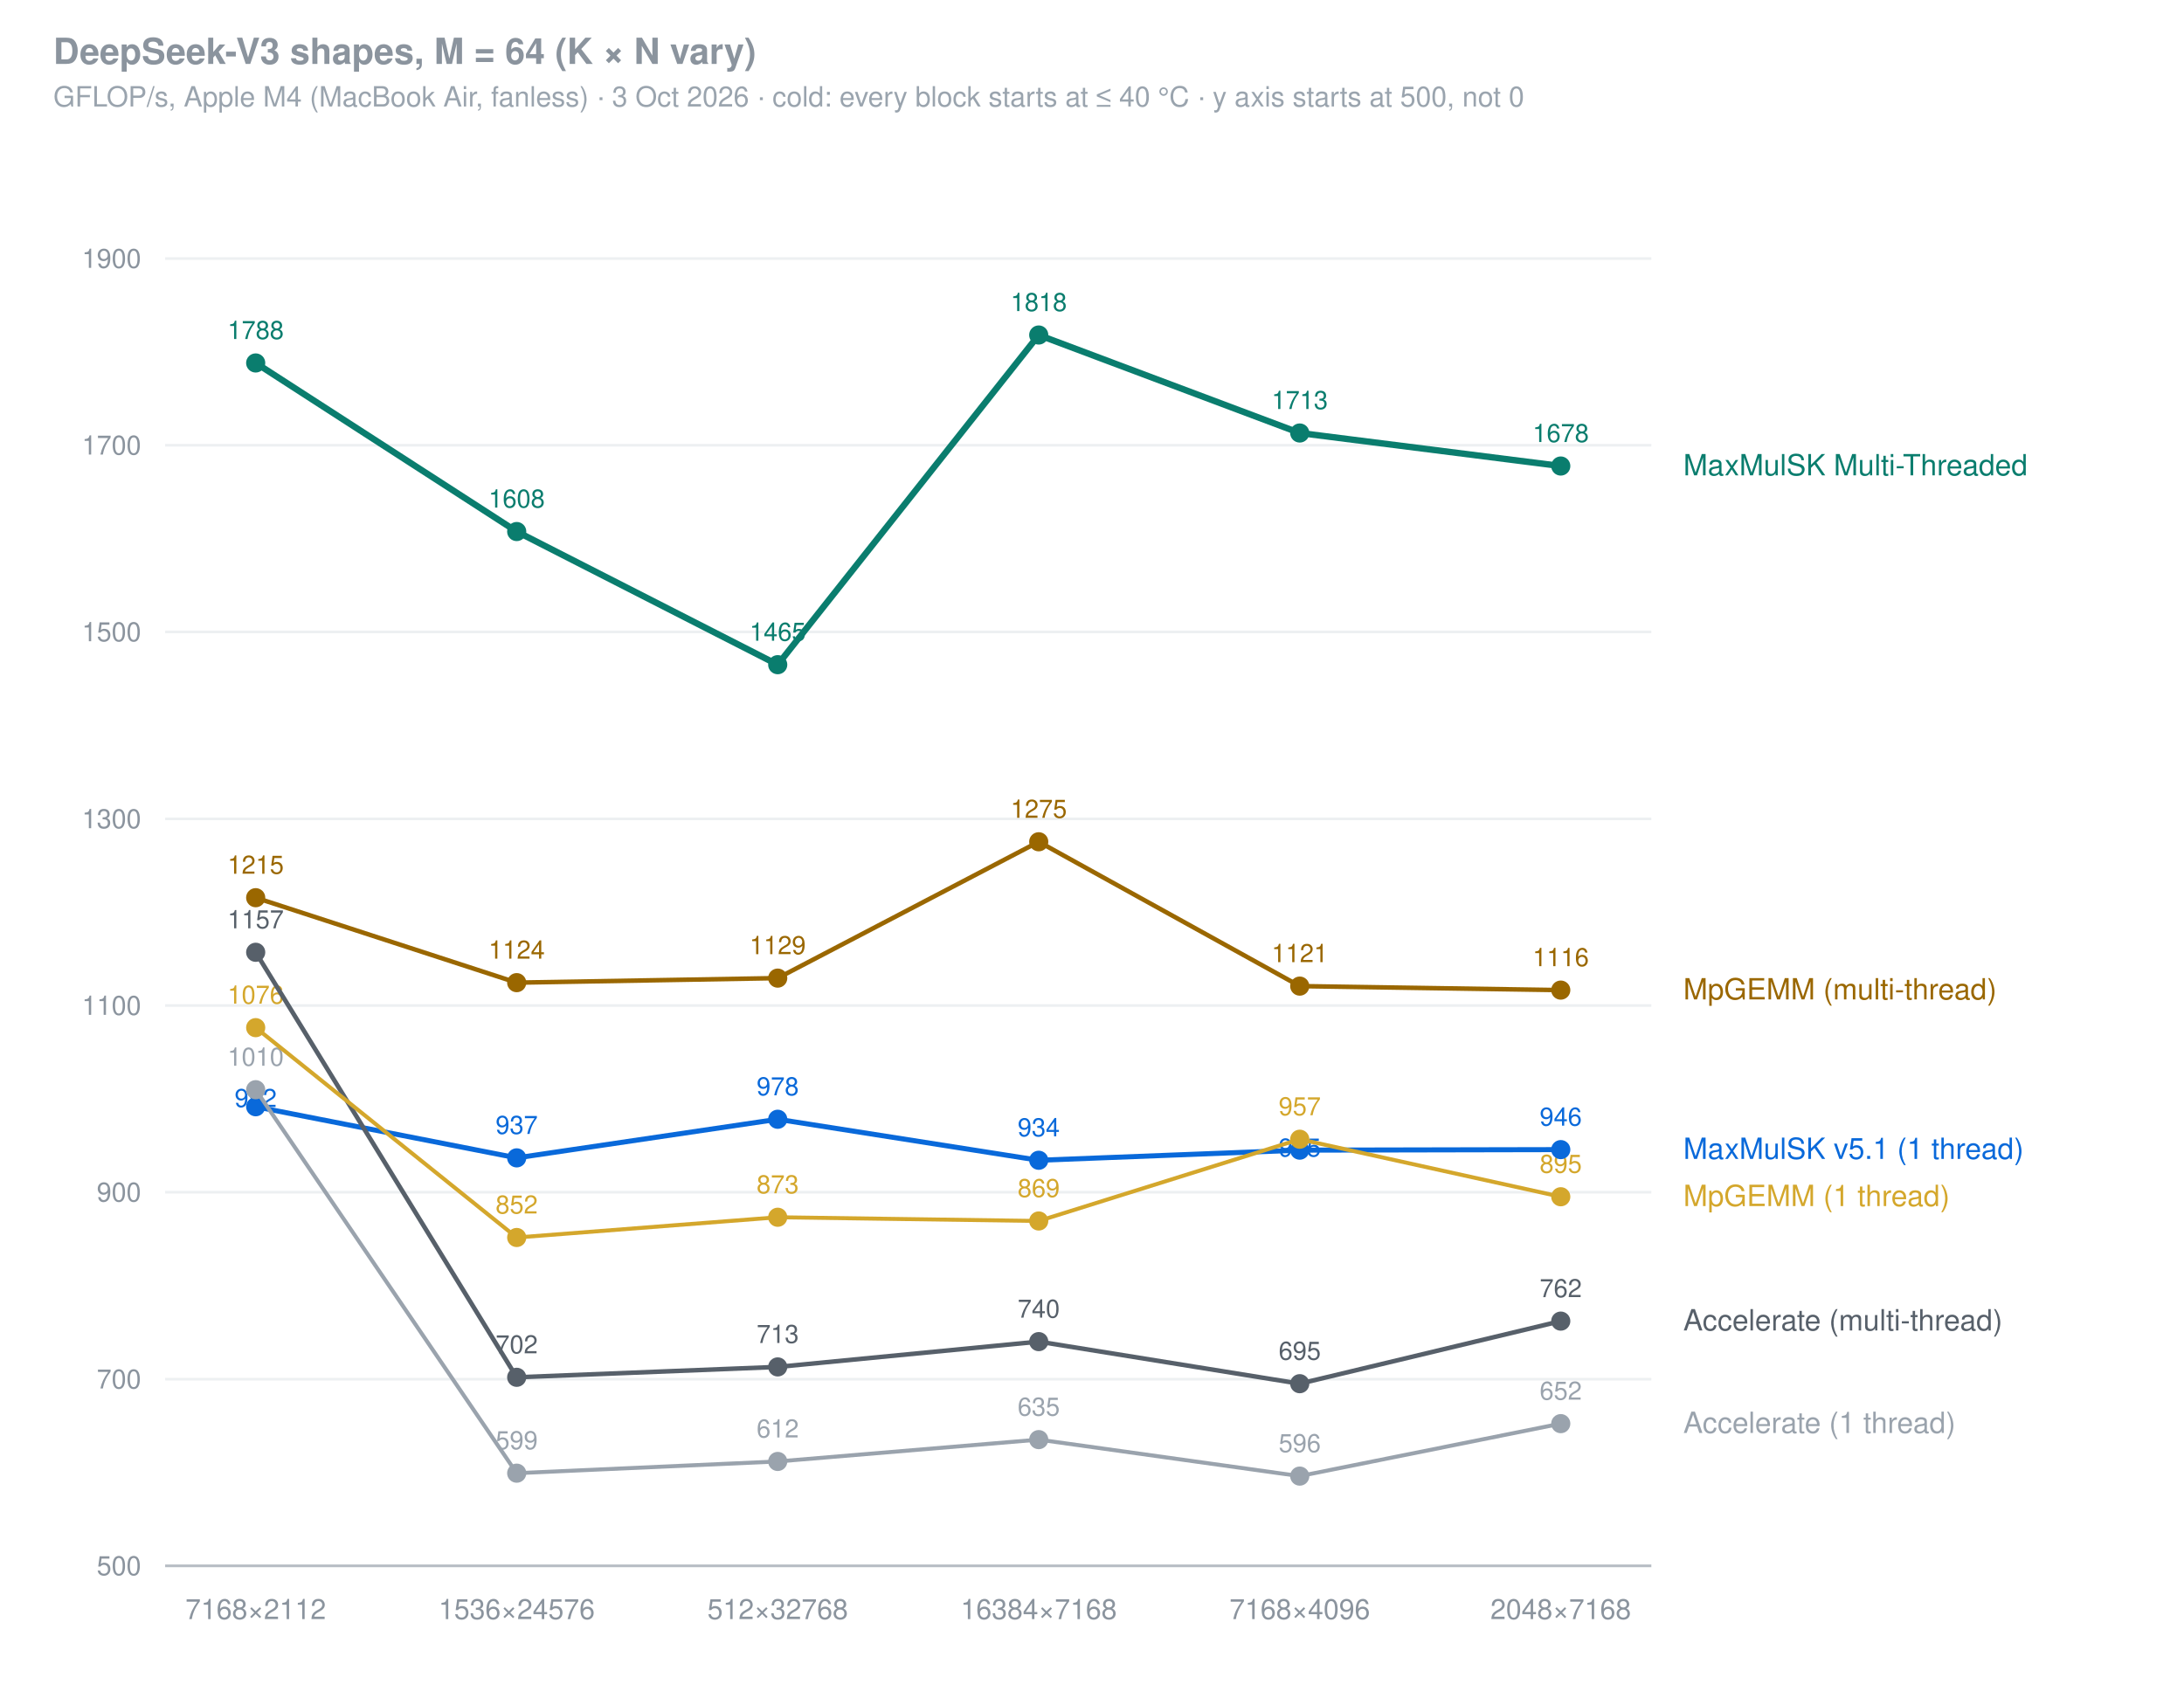
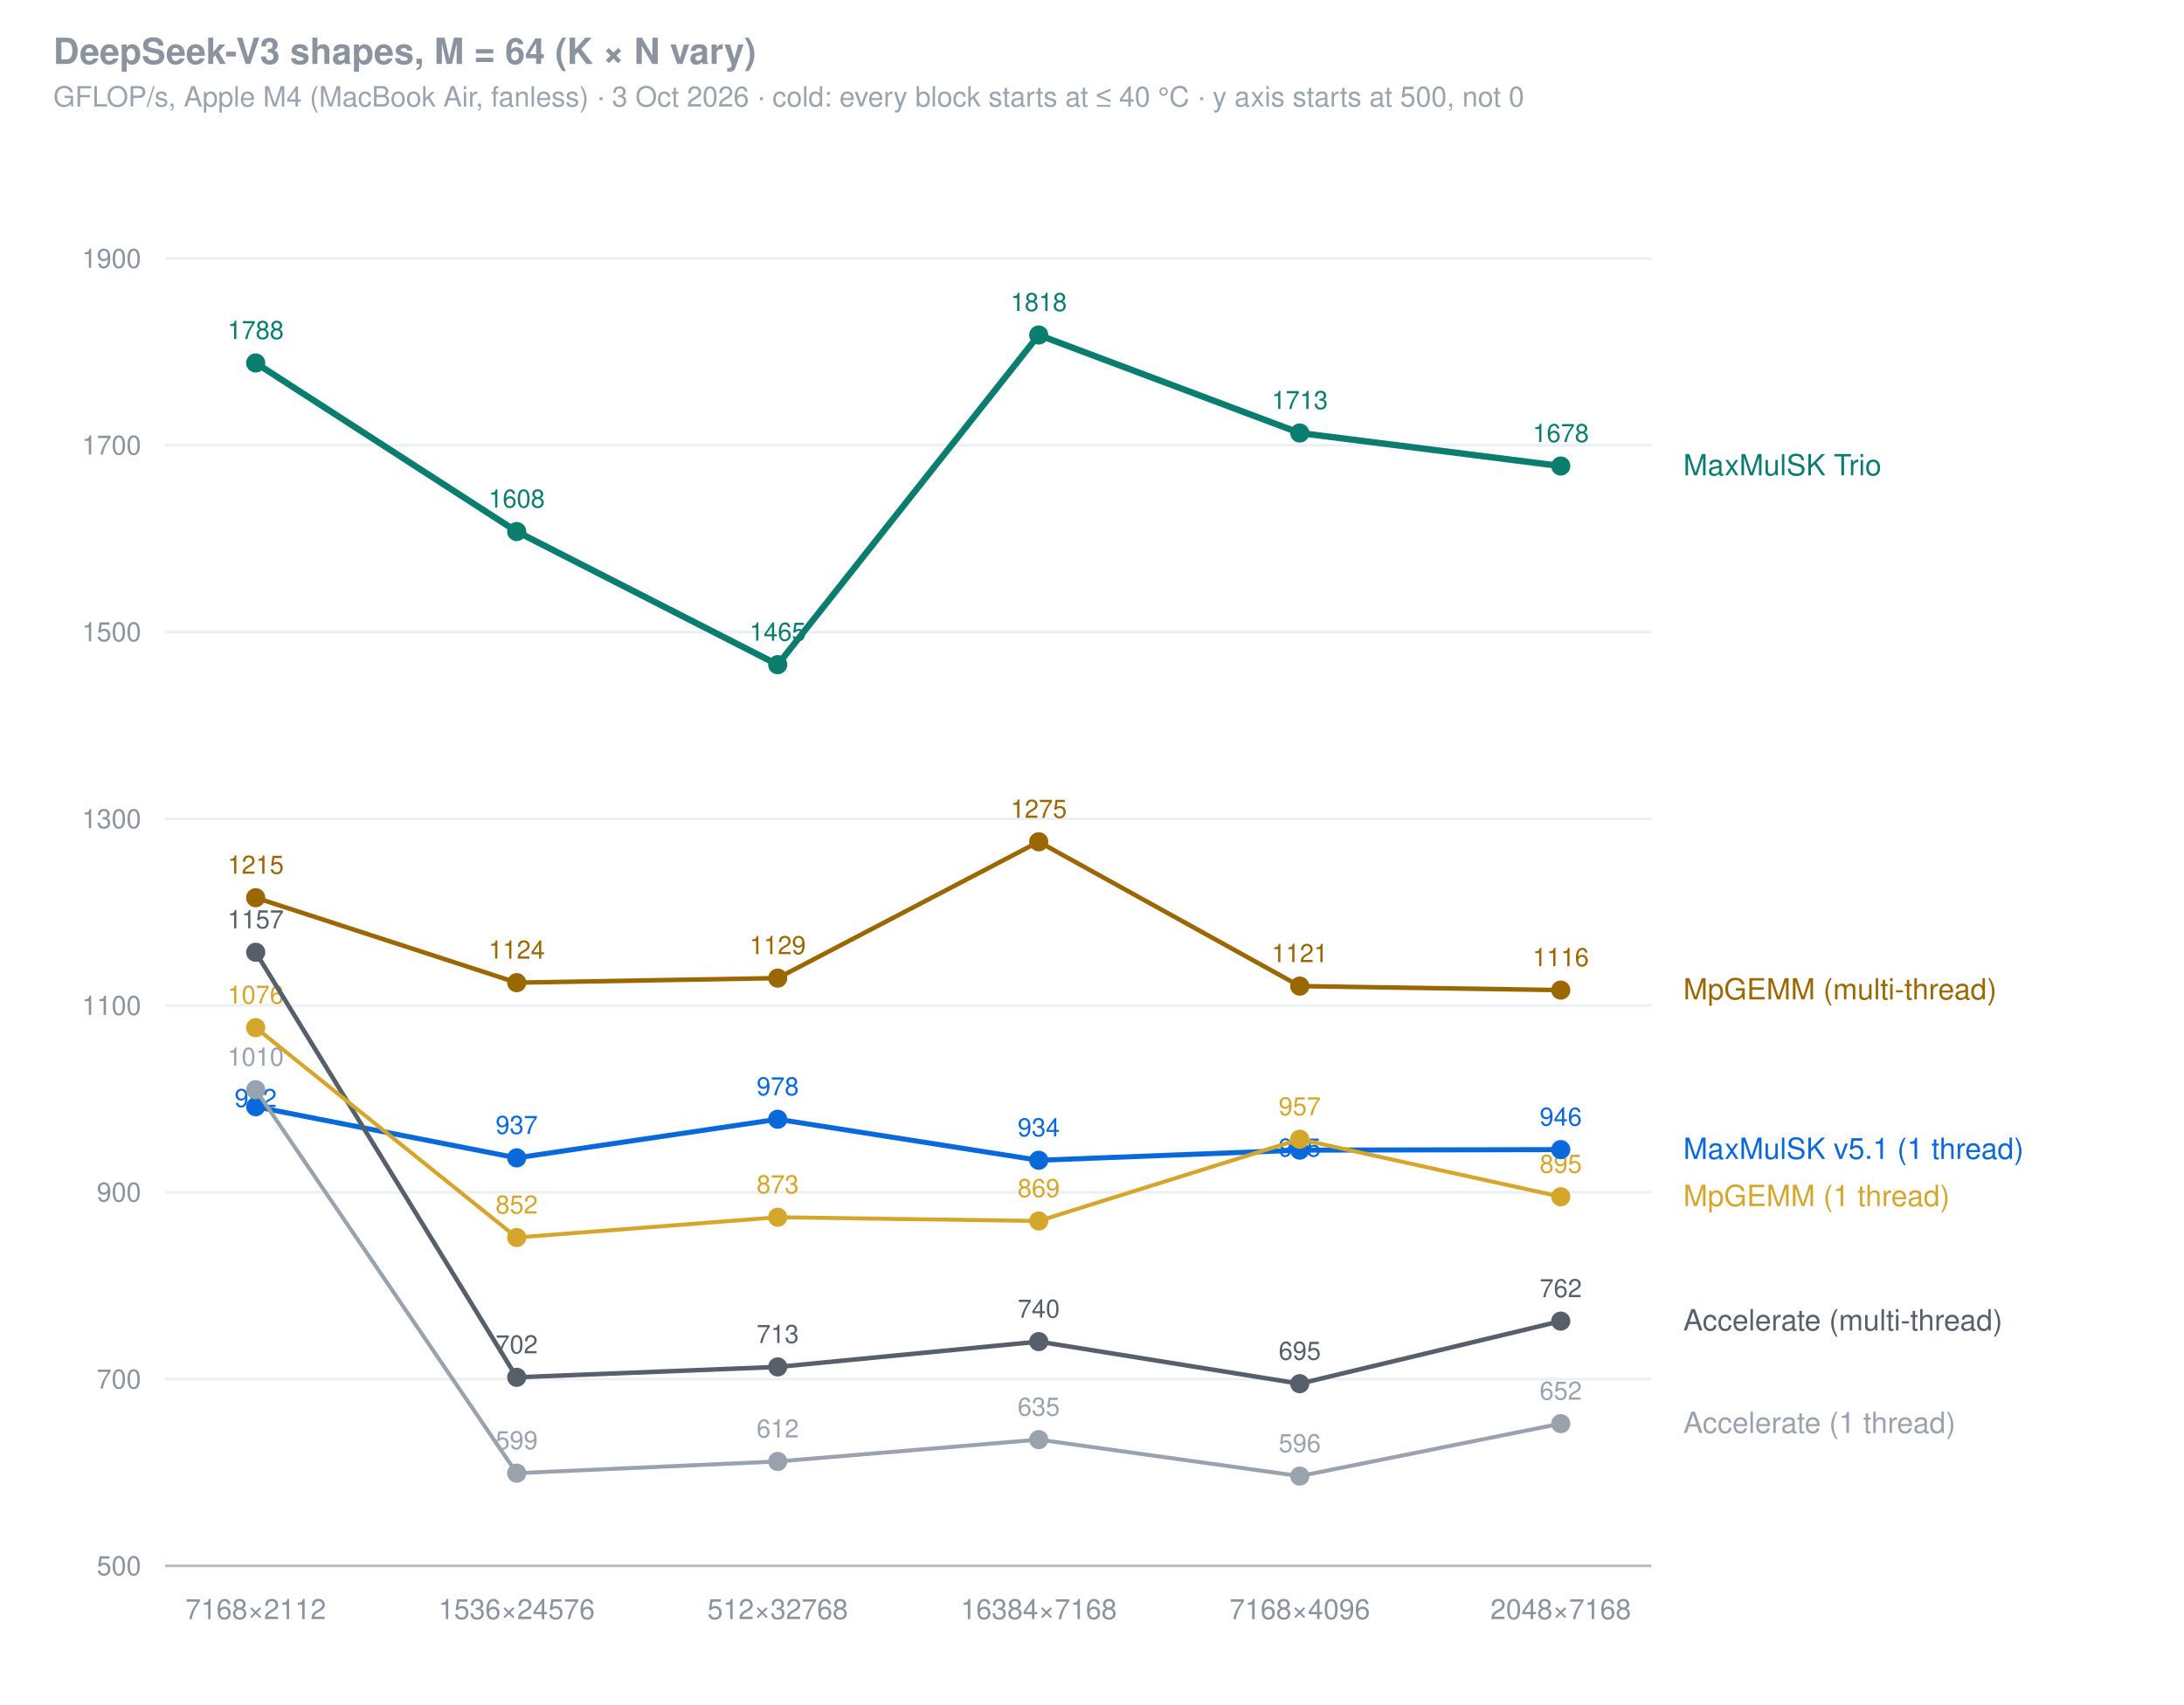
<svg xmlns="http://www.w3.org/2000/svg" width="820" height="640" viewBox="0 0 820 640" font-family="-apple-system,BlinkMacSystemFont,'Segoe UI',Helvetica,Arial,sans-serif" font-size="11">
  <text x="20" y="24" font-size="13.5" font-weight="600" fill="#8b949e">DeepSeek-V3 shapes, M = 64 (K × N vary)</text>
  <text x="20" y="40" font-size="10.5" fill="#9aa4ae">GFLOP/s, Apple M4 (MacBook Air, fanless) · 3 Oct 2026 · cold: every block starts at ≤ 40 °C · y axis starts at 500, not 0</text>
  <line x1="62.0" y1="588.0" x2="620.0" y2="588.0" stroke="#d0d7de" stroke-width="1" opacity="0.38" />
  <text x="53" y="591.5" text-anchor="end" font-size="10" fill="#8b949e">500</text>
  <line x1="62.0" y1="517.9" x2="620.0" y2="517.9" stroke="#d0d7de" stroke-width="1" opacity="0.38" />
  <text x="53" y="521.4" text-anchor="end" font-size="10" fill="#8b949e">700</text>
  <line x1="62.0" y1="447.7" x2="620.0" y2="447.7" stroke="#d0d7de" stroke-width="1" opacity="0.38" />
  <text x="53" y="451.2" text-anchor="end" font-size="10" fill="#8b949e">900</text>
  <line x1="62.0" y1="377.6" x2="620.0" y2="377.6" stroke="#d0d7de" stroke-width="1" opacity="0.38" />
  <text x="53" y="381.1" text-anchor="end" font-size="10" fill="#8b949e">1100</text>
  <line x1="62.0" y1="307.5" x2="620.0" y2="307.5" stroke="#d0d7de" stroke-width="1" opacity="0.38" />
  <text x="53" y="311.0" text-anchor="end" font-size="10" fill="#8b949e">1300</text>
  <line x1="62.0" y1="237.3" x2="620.0" y2="237.3" stroke="#d0d7de" stroke-width="1" opacity="0.38" />
  <text x="53" y="240.8" text-anchor="end" font-size="10" fill="#8b949e">1500</text>
  <line x1="62.0" y1="167.2" x2="620.0" y2="167.2" stroke="#d0d7de" stroke-width="1" opacity="0.38" />
  <text x="53" y="170.7" text-anchor="end" font-size="10" fill="#8b949e">1700</text>
  <line x1="62.0" y1="97.1" x2="620.0" y2="97.1" stroke="#d0d7de" stroke-width="1" opacity="0.38" />
  <text x="53" y="100.6" text-anchor="end" font-size="10" fill="#8b949e">1900</text>
  <text x="96.0" y="127.3" text-anchor="middle" font-size="9.5" fill="#0a7d6e">1788</text>
  <text x="96.0" y="415.7" text-anchor="middle" font-size="9.5" fill="#0969da">992</text>
  <text x="96.0" y="348.6" text-anchor="middle" font-size="9.5" fill="#57606a">1157</text>
  <text x="96.0" y="400.2" text-anchor="middle" font-size="9.5" fill="#9aa3ad">1010</text>
  <text x="96.0" y="328.1" text-anchor="middle" font-size="9.5" fill="#9a6700">1215</text>
  <text x="96.0" y="376.9" text-anchor="middle" font-size="9.5" fill="#d4a72c">1076</text>
  <text x="194.0" y="190.6" text-anchor="middle" font-size="9.5" fill="#0a7d6e">1608</text>
  <text x="194.0" y="425.8" text-anchor="middle" font-size="9.5" fill="#0969da">937</text>
  <text x="194.0" y="508.2" text-anchor="middle" font-size="9.5" fill="#57606a">702</text>
  <text x="194.0" y="544.2" text-anchor="middle" font-size="9.5" fill="#9aa3ad">599</text>
  <text x="194.0" y="360.0" text-anchor="middle" font-size="9.5" fill="#9a6700">1124</text>
  <text x="194.0" y="455.7" text-anchor="middle" font-size="9.5" fill="#d4a72c">852</text>
  <text x="292.0" y="240.6" text-anchor="middle" font-size="9.5" fill="#0a7d6e">1465</text>
  <text x="292.0" y="411.3" text-anchor="middle" font-size="9.5" fill="#0969da">978</text>
  <text x="292.0" y="504.3" text-anchor="middle" font-size="9.5" fill="#57606a">713</text>
  <text x="292.0" y="539.8" text-anchor="middle" font-size="9.5" fill="#9aa3ad">612</text>
  <text x="292.0" y="358.3" text-anchor="middle" font-size="9.5" fill="#9a6700">1129</text>
  <text x="292.0" y="448.1" text-anchor="middle" font-size="9.5" fill="#d4a72c">873</text>
  <text x="390.0" y="116.8" text-anchor="middle" font-size="9.5" fill="#0a7d6e">1818</text>
  <text x="390.0" y="426.7" text-anchor="middle" font-size="9.5" fill="#0969da">934</text>
  <text x="390.0" y="494.8" text-anchor="middle" font-size="9.5" fill="#57606a">740</text>
  <text x="390.0" y="531.6" text-anchor="middle" font-size="9.5" fill="#9aa3ad">635</text>
  <text x="390.0" y="307.1" text-anchor="middle" font-size="9.5" fill="#9a6700">1275</text>
  <text x="390.0" y="449.5" text-anchor="middle" font-size="9.5" fill="#d4a72c">869</text>
  <text x="488.0" y="153.6" text-anchor="middle" font-size="9.5" fill="#0a7d6e">1713</text>
  <text x="488.0" y="434.3" text-anchor="middle" font-size="9.5" fill="#0969da">945</text>
  <text x="488.0" y="510.6" text-anchor="middle" font-size="9.5" fill="#57606a">695</text>
  <text x="488.0" y="545.3" text-anchor="middle" font-size="9.5" fill="#9aa3ad">596</text>
  <text x="488.0" y="361.3" text-anchor="middle" font-size="9.5" fill="#9a6700">1121</text>
  <text x="488.0" y="418.8" text-anchor="middle" font-size="9.5" fill="#d4a72c">957</text>
  <text x="586.0" y="166.0" text-anchor="middle" font-size="9.5" fill="#0a7d6e">1678</text>
  <text x="586.0" y="422.7" text-anchor="middle" font-size="9.5" fill="#0969da">946</text>
  <text x="586.0" y="487.1" text-anchor="middle" font-size="9.5" fill="#57606a">762</text>
  <text x="586.0" y="525.6" text-anchor="middle" font-size="9.5" fill="#9aa3ad">652</text>
  <text x="586.0" y="362.8" text-anchor="middle" font-size="9.5" fill="#9a6700">1116</text>
  <text x="586.0" y="440.4" text-anchor="middle" font-size="9.5" fill="#d4a72c">895</text>
  <polyline points="96.0,136.3 194.0,199.6 292.0,249.6 390.0,125.8 488.0,162.6 586.0,175.0" fill="none" stroke="#0a7d6e" stroke-width="2.4" stroke-linejoin="round" stroke-linecap="round" />
  <circle cx="96.0" cy="136.3" r="3.6" fill="#0a7d6e" />
  <circle cx="194.0" cy="199.6" r="3.6" fill="#0a7d6e" />
  <circle cx="292.0" cy="249.6" r="3.6" fill="#0a7d6e" />
  <circle cx="390.0" cy="125.8" r="3.6" fill="#0a7d6e" />
  <circle cx="488.0" cy="162.6" r="3.6" fill="#0a7d6e" />
  <circle cx="586.0" cy="175.0" r="3.6" fill="#0a7d6e" />
  <polyline points="96.0,415.6 194.0,434.8 292.0,420.3 390.0,435.7 488.0,431.9 586.0,431.7" fill="none" stroke="#0969da" stroke-width="1.9" stroke-linejoin="round" stroke-linecap="round" />
  <circle cx="96.0" cy="415.6" r="3.6" fill="#0969da" />
  <circle cx="194.0" cy="434.8" r="3.6" fill="#0969da" />
  <circle cx="292.0" cy="420.3" r="3.6" fill="#0969da" />
  <circle cx="390.0" cy="435.7" r="3.6" fill="#0969da" />
  <circle cx="488.0" cy="431.9" r="3.6" fill="#0969da" />
  <circle cx="586.0" cy="431.7" r="3.6" fill="#0969da" />
  <polyline points="96.0,357.6 194.0,517.2 292.0,513.3 390.0,503.8 488.0,519.6 586.0,496.1" fill="none" stroke="#57606a" stroke-width="1.7" stroke-linejoin="round" stroke-linecap="round" />
  <circle cx="96.0" cy="357.6" r="3.6" fill="#57606a" />
  <circle cx="194.0" cy="517.2" r="3.6" fill="#57606a" />
  <circle cx="292.0" cy="513.3" r="3.6" fill="#57606a" />
  <circle cx="390.0" cy="503.8" r="3.6" fill="#57606a" />
  <circle cx="488.0" cy="519.6" r="3.6" fill="#57606a" />
  <circle cx="586.0" cy="496.1" r="3.6" fill="#57606a" />
  <polyline points="96.0,409.2 194.0,553.2 292.0,548.8 390.0,540.6 488.0,554.3 586.0,534.6" fill="none" stroke="#9aa3ad" stroke-width="1.5" stroke-linejoin="round" stroke-linecap="round" />
  <circle cx="96.0" cy="409.2" r="3.6" fill="#9aa3ad" />
  <circle cx="194.0" cy="553.2" r="3.6" fill="#9aa3ad" />
  <circle cx="292.0" cy="548.8" r="3.6" fill="#9aa3ad" />
  <circle cx="390.0" cy="540.6" r="3.6" fill="#9aa3ad" />
  <circle cx="488.0" cy="554.3" r="3.6" fill="#9aa3ad" />
  <circle cx="586.0" cy="534.6" r="3.6" fill="#9aa3ad" />
  <polyline points="96.0,337.1 194.0,369.0 292.0,367.3 390.0,316.1 488.0,370.3 586.0,371.8" fill="none" stroke="#9a6700" stroke-width="1.7" stroke-linejoin="round" stroke-linecap="round" />
  <circle cx="96.0" cy="337.1" r="3.6" fill="#9a6700" />
  <circle cx="194.0" cy="369.0" r="3.6" fill="#9a6700" />
  <circle cx="292.0" cy="367.3" r="3.6" fill="#9a6700" />
  <circle cx="390.0" cy="316.1" r="3.6" fill="#9a6700" />
  <circle cx="488.0" cy="370.3" r="3.6" fill="#9a6700" />
  <circle cx="586.0" cy="371.8" r="3.6" fill="#9a6700" />
  <polyline points="96.0,385.9 194.0,464.7 292.0,457.1 390.0,458.5 488.0,427.8 586.0,449.4" fill="none" stroke="#d4a72c" stroke-width="1.5" stroke-linejoin="round" stroke-linecap="round" />
  <circle cx="96.0" cy="385.9" r="3.6" fill="#d4a72c" />
  <circle cx="194.0" cy="464.7" r="3.6" fill="#d4a72c" />
  <circle cx="292.0" cy="457.1" r="3.6" fill="#d4a72c" />
  <circle cx="390.0" cy="458.5" r="3.6" fill="#d4a72c" />
  <circle cx="488.0" cy="427.8" r="3.6" fill="#d4a72c" />
  <circle cx="586.0" cy="449.4" r="3.6" fill="#d4a72c" />
-   <text x="632" y="178.5" font-size="11" font-weight="400" fill="#0a7d6e">MaxMulSK Multi-Threaded</text>
+   <text x="632" y="178.5" font-size="11" font-weight="400" fill="#0a7d6e">MaxMulSK Trio</text>
  <text x="632" y="435.2" font-size="11" font-weight="400" fill="#0969da">MaxMulSK v5.1 (1 thread)</text>
  <text x="632" y="499.6" font-size="11" font-weight="400" fill="#57606a">Accelerate (multi-thread)</text>
  <text x="632" y="538.1" font-size="11" font-weight="400" fill="#9aa3ad">Accelerate (1 thread)</text>
  <text x="632" y="375.3" font-size="11" font-weight="400" fill="#9a6700">MpGEMM (multi-thread)</text>
  <text x="632" y="452.9" font-size="11" font-weight="400" fill="#d4a72c">MpGEMM (1 thread)</text>
  <text x="96.0" y="608.0" text-anchor="middle" font-size="10.5" fill="#8b949e">7168×2112</text>
  <text x="194.0" y="608.0" text-anchor="middle" font-size="10.5" fill="#8b949e">1536×24576</text>
  <text x="292.0" y="608.0" text-anchor="middle" font-size="10.5" fill="#8b949e">512×32768</text>
  <text x="390.0" y="608.0" text-anchor="middle" font-size="10.5" fill="#8b949e">16384×7168</text>
  <text x="488.0" y="608.0" text-anchor="middle" font-size="10.5" fill="#8b949e">7168×4096</text>
  <text x="586.0" y="608.0" text-anchor="middle" font-size="10.5" fill="#8b949e">2048×7168</text>
  <line x1="62.0" y1="588.0" x2="620.0" y2="588.0" stroke="#8b949e" stroke-width="1" opacity="0.55" />
</svg>
